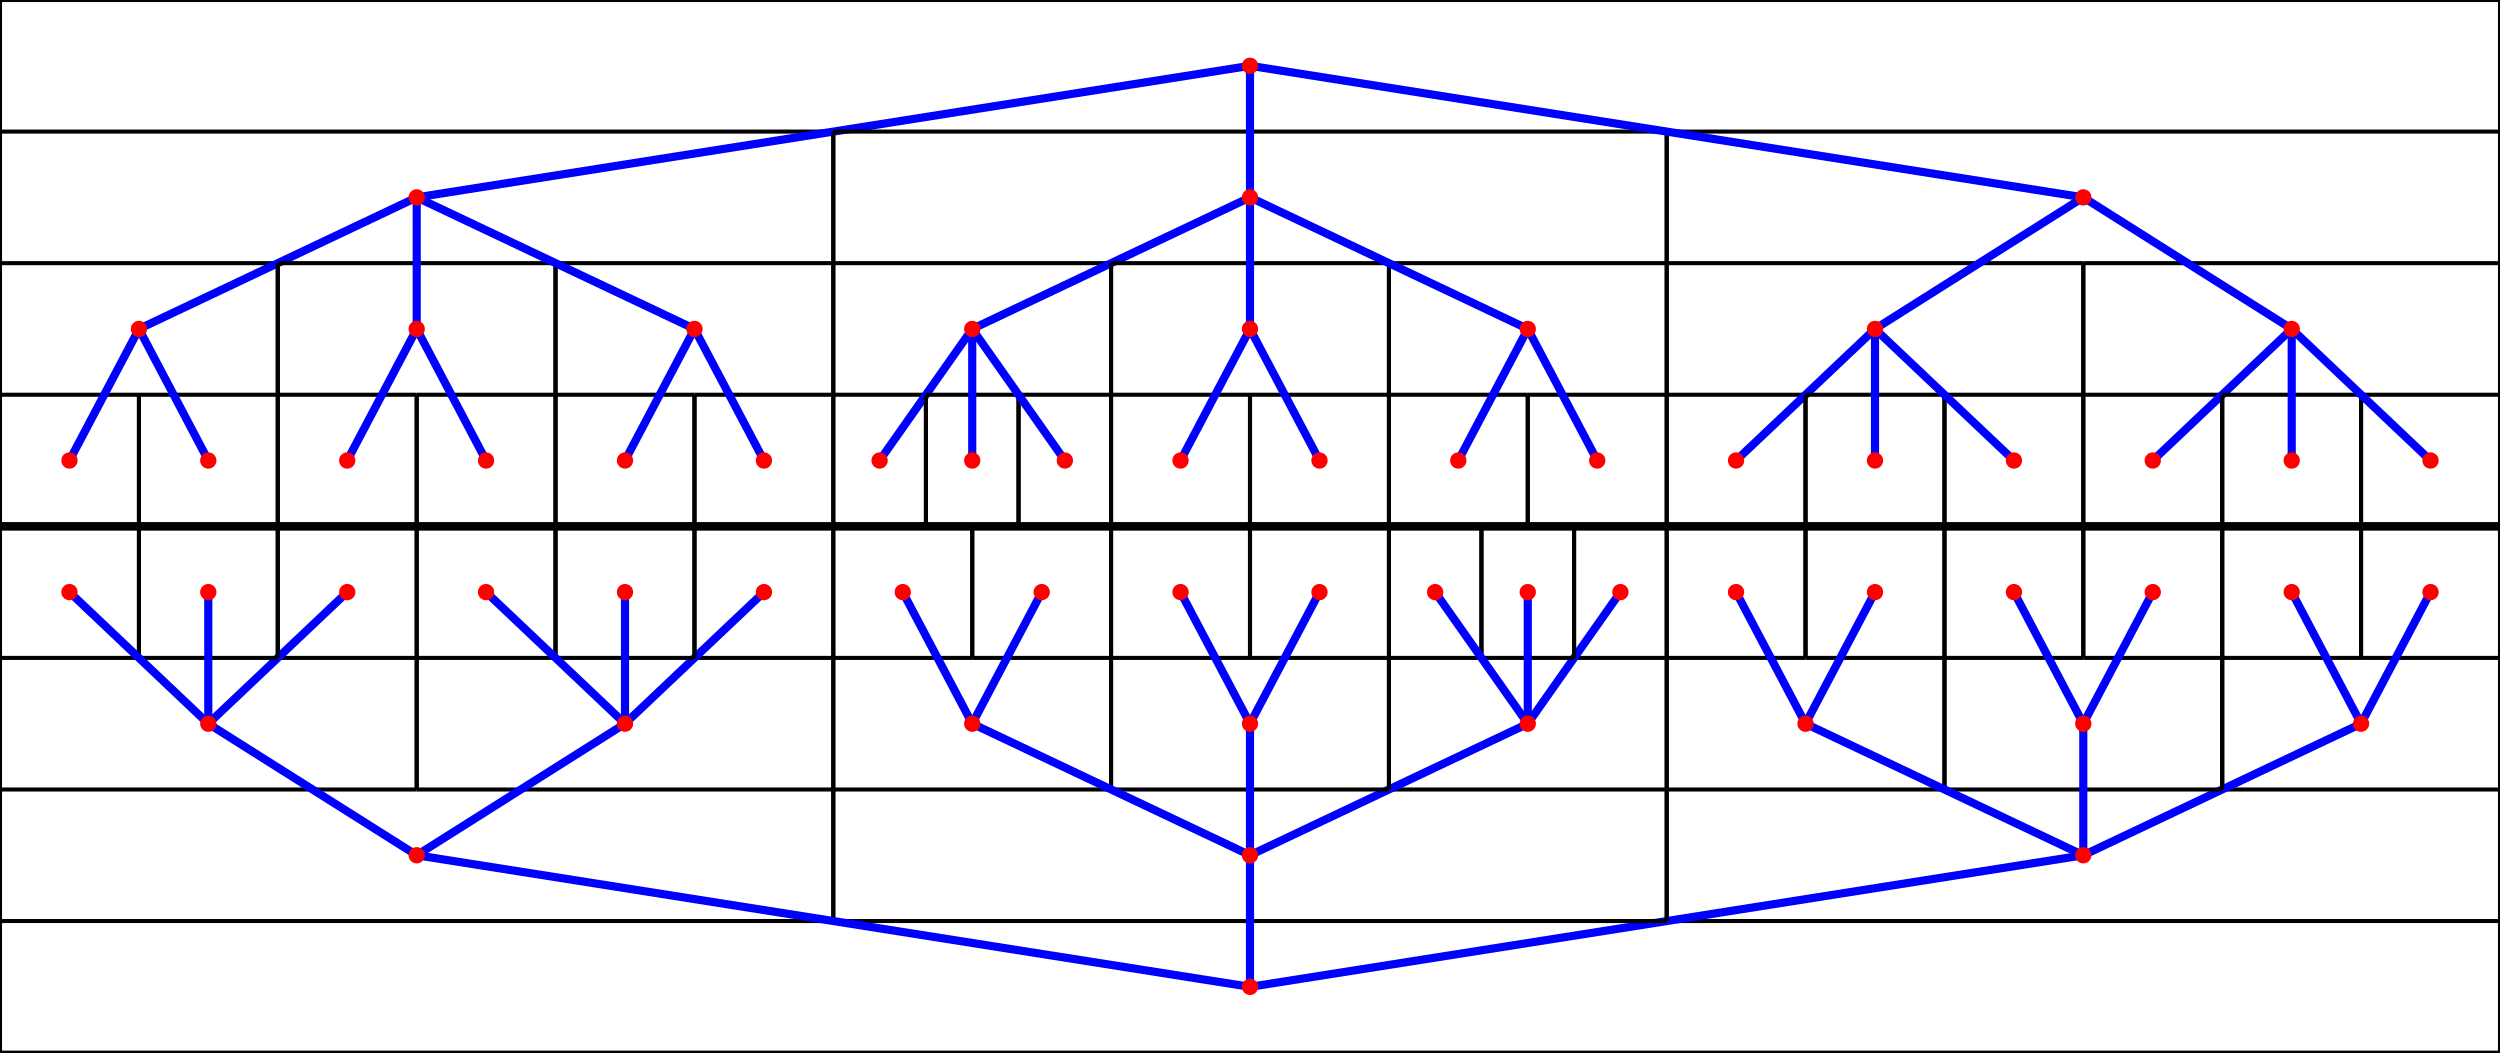
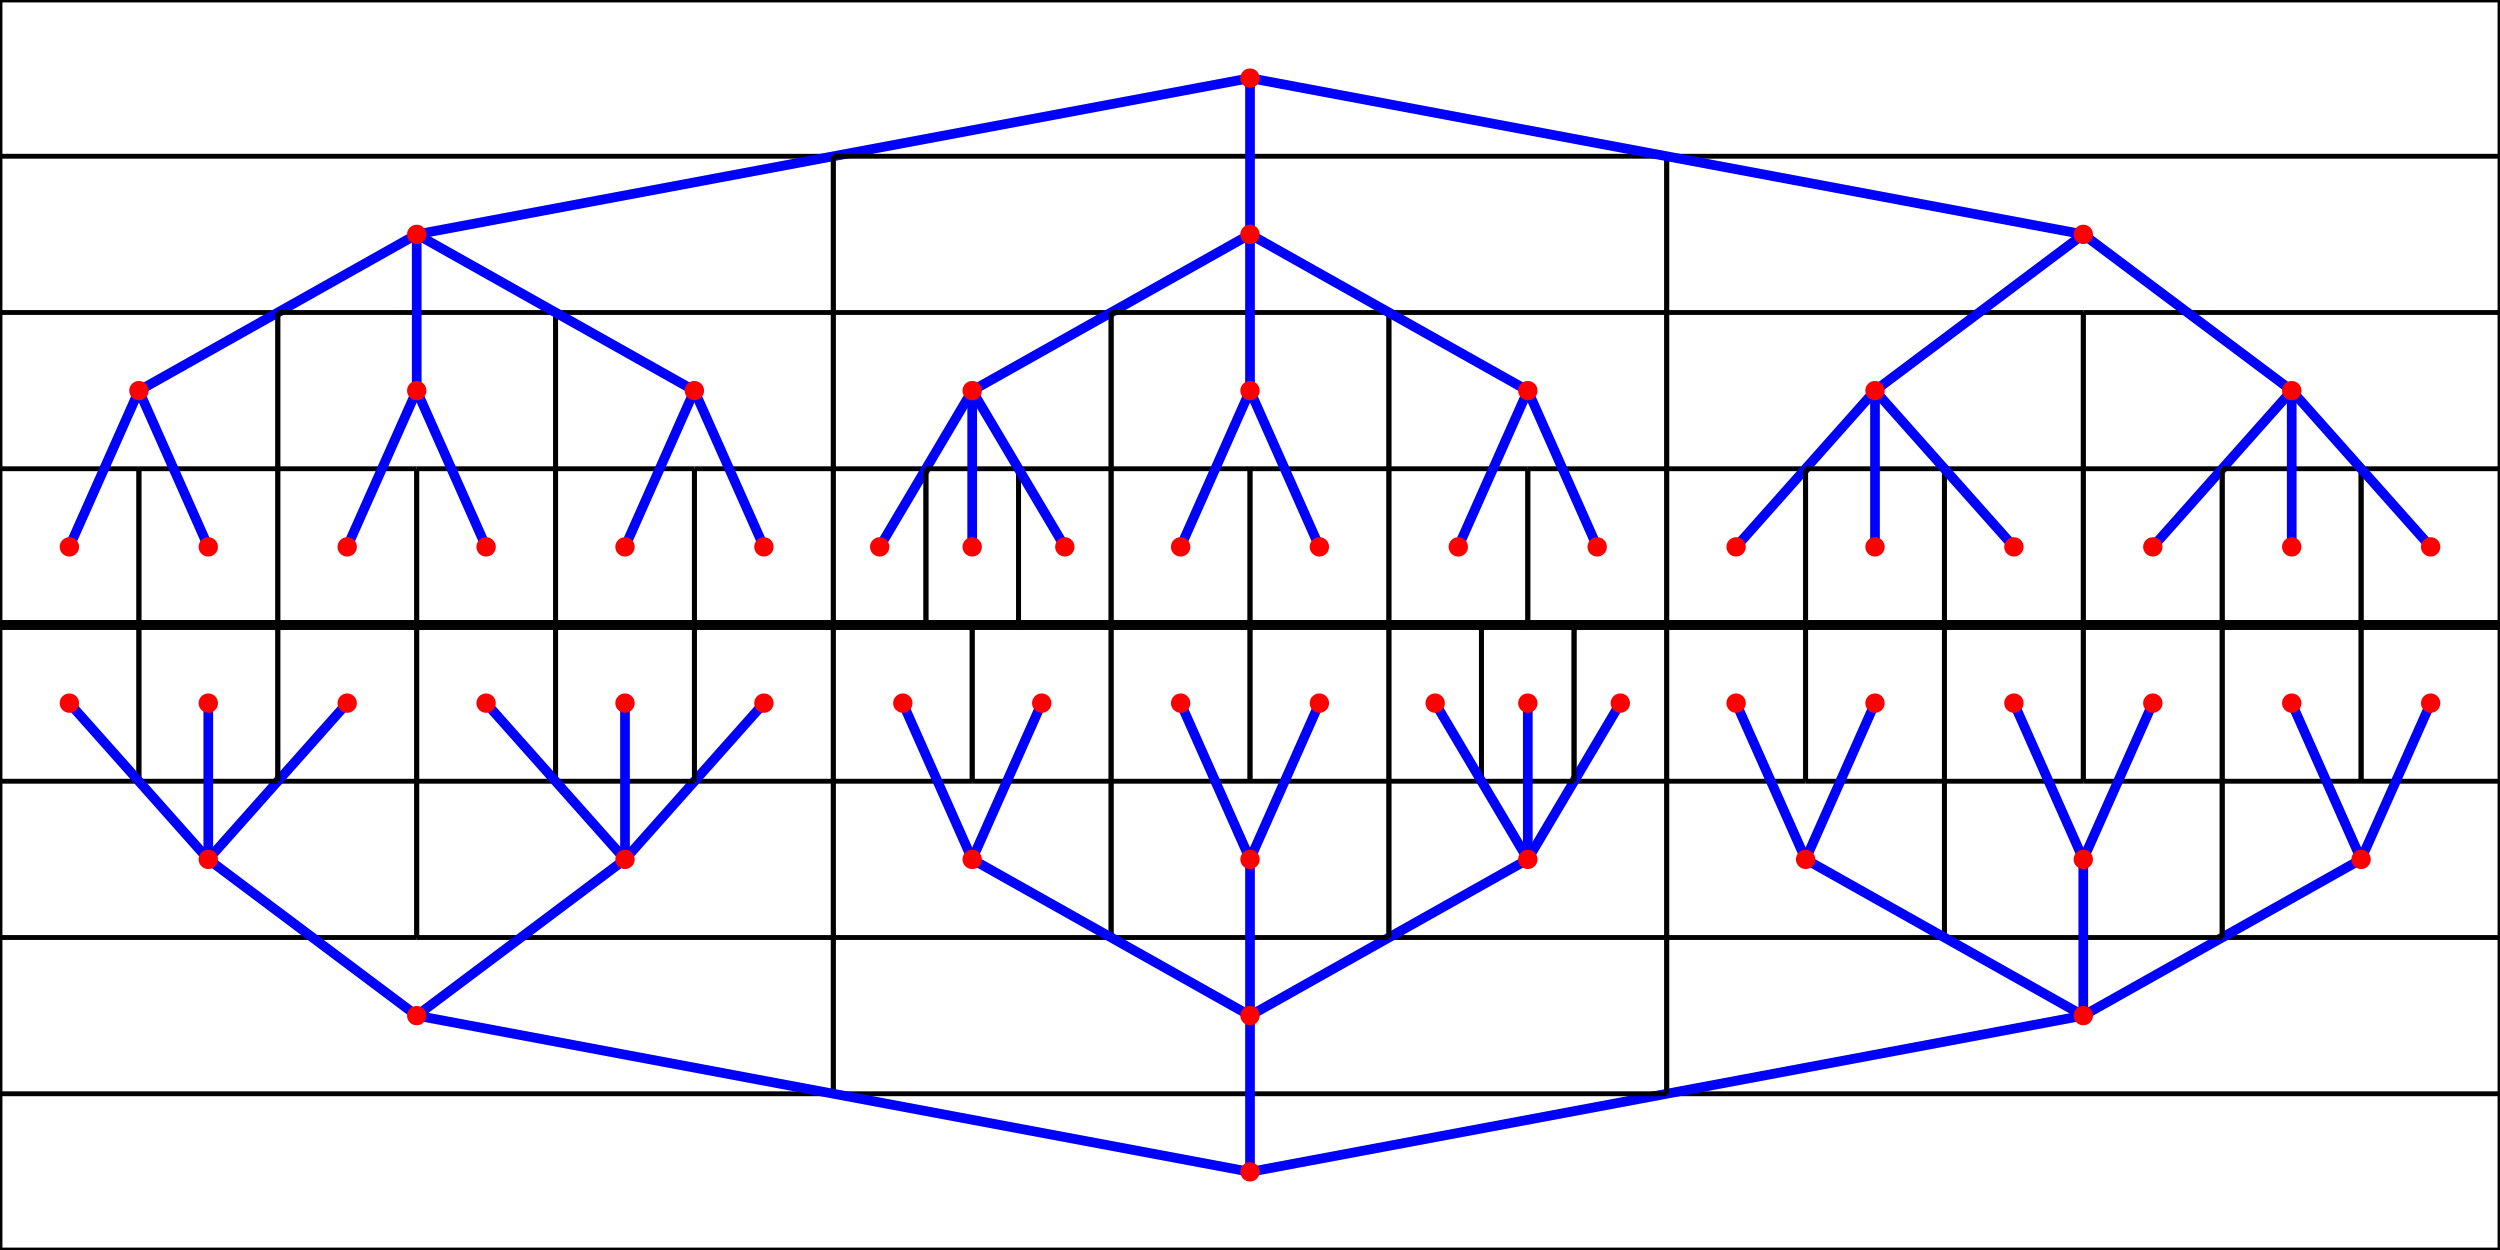
- <svg xmlns="http://www.w3.org/2000/svg" width="19cm" height="8cm" viewBox="0, 0, 19, 8" version="1.1">
+ <svg xmlns="http://www.w3.org/2000/svg" width="16cm" height="8cm" viewBox="0, 0, 16, 8" version="1.1">
  <g id="graph">
-     <line x1="0" y1="0" x2="19" y2="0" stroke="#000000" stroke-width="0.031" />
+     <line x1="0" y1="0" x2="16" y2="0" stroke="#000000" stroke-width="0.031" />
    <line x1="0" y1="0" x2="0" y2="1" stroke="#000000" stroke-width="0.031" />
-     <line x1="19" y1="0" x2="19" y2="1" stroke="#000000" stroke-width="0.031" />
-     <line x1="0" y1="1" x2="6.333" y2="1" stroke="#000000" stroke-width="0.031" />
+     <line x1="16" y1="0" x2="16" y2="1" stroke="#000000" stroke-width="0.031" />
+     <line x1="0" y1="1" x2="5.333" y2="1" stroke="#000000" stroke-width="0.031" />
    <line x1="0" y1="1" x2="0" y2="2" stroke="#000000" stroke-width="0.031" />
-     <line x1="6.333" y1="1" x2="6.333" y2="2" stroke="#000000" stroke-width="0.031" />
-     <line x1="0" y1="2" x2="2.111" y2="2" stroke="#000000" stroke-width="0.031" />
+     <line x1="5.333" y1="1" x2="5.333" y2="2" stroke="#000000" stroke-width="0.031" />
+     <line x1="0" y1="2" x2="1.778" y2="2" stroke="#000000" stroke-width="0.031" />
    <line x1="0" y1="2" x2="0" y2="3" stroke="#000000" stroke-width="0.031" />
-     <line x1="2.111" y1="2" x2="2.111" y2="3" stroke="#000000" stroke-width="0.031" />
-     <line x1="0" y1="3" x2="1.056" y2="3" stroke="#000000" stroke-width="0.031" />
+     <line x1="1.778" y1="2" x2="1.778" y2="3" stroke="#000000" stroke-width="0.031" />
+     <line x1="0" y1="3" x2="0.889" y2="3" stroke="#000000" stroke-width="0.031" />
    <line x1="0" y1="3" x2="0" y2="4" stroke="#000000" stroke-width="0.031" />
-     <line x1="1.056" y1="3" x2="1.056" y2="4" stroke="#000000" stroke-width="0.031" />
-     <line x1="0" y1="4" x2="1.056" y2="4" stroke="#000000" stroke-width="0.062" />
-     <line x1="1.056" y1="2.5" x2="0.528" y2="3.5" stroke="#0000ff" stroke-width="0.062" />
-     <line x1="1.056" y1="3" x2="2.111" y2="3" stroke="#000000" stroke-width="0.031" />
-     <line x1="1.056" y1="3" x2="1.056" y2="4" stroke="#000000" stroke-width="0.031" />
-     <line x1="2.111" y1="3" x2="2.111" y2="4" stroke="#000000" stroke-width="0.031" />
-     <line x1="1.056" y1="4" x2="2.111" y2="4" stroke="#000000" stroke-width="0.062" />
-     <line x1="1.056" y1="2.5" x2="1.583" y2="3.5" stroke="#0000ff" stroke-width="0.062" />
-     <line x1="3.167" y1="1.5" x2="1.056" y2="2.5" stroke="#0000ff" stroke-width="0.062" />
-     <line x1="2.111" y1="2" x2="4.222" y2="2" stroke="#000000" stroke-width="0.031" />
-     <line x1="2.111" y1="2" x2="2.111" y2="3" stroke="#000000" stroke-width="0.031" />
-     <line x1="4.222" y1="2" x2="4.222" y2="3" stroke="#000000" stroke-width="0.031" />
-     <line x1="2.111" y1="3" x2="3.167" y2="3" stroke="#000000" stroke-width="0.031" />
-     <line x1="2.111" y1="3" x2="2.111" y2="4" stroke="#000000" stroke-width="0.031" />
-     <line x1="3.167" y1="3" x2="3.167" y2="4" stroke="#000000" stroke-width="0.031" />
-     <line x1="2.111" y1="4" x2="3.167" y2="4" stroke="#000000" stroke-width="0.062" />
-     <line x1="3.167" y1="2.5" x2="2.639" y2="3.5" stroke="#0000ff" stroke-width="0.062" />
-     <line x1="3.167" y1="3" x2="4.222" y2="3" stroke="#000000" stroke-width="0.031" />
-     <line x1="3.167" y1="3" x2="3.167" y2="4" stroke="#000000" stroke-width="0.031" />
-     <line x1="4.222" y1="3" x2="4.222" y2="4" stroke="#000000" stroke-width="0.031" />
-     <line x1="3.167" y1="4" x2="4.222" y2="4" stroke="#000000" stroke-width="0.062" />
-     <line x1="3.167" y1="2.5" x2="3.694" y2="3.5" stroke="#0000ff" stroke-width="0.062" />
-     <line x1="3.167" y1="1.5" x2="3.167" y2="2.5" stroke="#0000ff" stroke-width="0.062" />
-     <line x1="4.222" y1="2" x2="6.333" y2="2" stroke="#000000" stroke-width="0.031" />
-     <line x1="4.222" y1="2" x2="4.222" y2="3" stroke="#000000" stroke-width="0.031" />
-     <line x1="6.333" y1="2" x2="6.333" y2="3" stroke="#000000" stroke-width="0.031" />
-     <line x1="4.222" y1="3" x2="5.278" y2="3" stroke="#000000" stroke-width="0.031" />
-     <line x1="4.222" y1="3" x2="4.222" y2="4" stroke="#000000" stroke-width="0.031" />
-     <line x1="5.278" y1="3" x2="5.278" y2="4" stroke="#000000" stroke-width="0.031" />
-     <line x1="4.222" y1="4" x2="5.278" y2="4" stroke="#000000" stroke-width="0.062" />
-     <line x1="5.278" y1="2.5" x2="4.75" y2="3.5" stroke="#0000ff" stroke-width="0.062" />
-     <line x1="5.278" y1="3" x2="6.333" y2="3" stroke="#000000" stroke-width="0.031" />
-     <line x1="5.278" y1="3" x2="5.278" y2="4" stroke="#000000" stroke-width="0.031" />
-     <line x1="6.333" y1="3" x2="6.333" y2="4" stroke="#000000" stroke-width="0.031" />
-     <line x1="5.278" y1="4" x2="6.333" y2="4" stroke="#000000" stroke-width="0.062" />
-     <line x1="5.278" y1="2.5" x2="5.806" y2="3.5" stroke="#0000ff" stroke-width="0.062" />
-     <line x1="3.167" y1="1.5" x2="5.278" y2="2.5" stroke="#0000ff" stroke-width="0.062" />
-     <line x1="9.5" y1="0.5" x2="3.167" y2="1.5" stroke="#0000ff" stroke-width="0.062" />
-     <line x1="6.333" y1="1" x2="12.667" y2="1" stroke="#000000" stroke-width="0.031" />
-     <line x1="6.333" y1="1" x2="6.333" y2="2" stroke="#000000" stroke-width="0.031" />
-     <line x1="12.667" y1="1" x2="12.667" y2="2" stroke="#000000" stroke-width="0.031" />
-     <line x1="6.333" y1="2" x2="8.444" y2="2" stroke="#000000" stroke-width="0.031" />
-     <line x1="6.333" y1="2" x2="6.333" y2="3" stroke="#000000" stroke-width="0.031" />
-     <line x1="8.444" y1="2" x2="8.444" y2="3" stroke="#000000" stroke-width="0.031" />
-     <line x1="6.333" y1="3" x2="7.037" y2="3" stroke="#000000" stroke-width="0.031" />
-     <line x1="6.333" y1="3" x2="6.333" y2="4" stroke="#000000" stroke-width="0.031" />
-     <line x1="7.037" y1="3" x2="7.037" y2="4" stroke="#000000" stroke-width="0.031" />
-     <line x1="6.333" y1="4" x2="7.037" y2="4" stroke="#000000" stroke-width="0.062" />
-     <line x1="7.389" y1="2.5" x2="6.685" y2="3.5" stroke="#0000ff" stroke-width="0.062" />
-     <line x1="7.037" y1="3" x2="7.741" y2="3" stroke="#000000" stroke-width="0.031" />
-     <line x1="7.037" y1="3" x2="7.037" y2="4" stroke="#000000" stroke-width="0.031" />
-     <line x1="7.741" y1="3" x2="7.741" y2="4" stroke="#000000" stroke-width="0.031" />
-     <line x1="7.037" y1="4" x2="7.741" y2="4" stroke="#000000" stroke-width="0.062" />
-     <line x1="7.389" y1="2.5" x2="7.389" y2="3.5" stroke="#0000ff" stroke-width="0.062" />
-     <line x1="7.741" y1="3" x2="8.444" y2="3" stroke="#000000" stroke-width="0.031" />
-     <line x1="7.741" y1="3" x2="7.741" y2="4" stroke="#000000" stroke-width="0.031" />
-     <line x1="8.444" y1="3" x2="8.444" y2="4" stroke="#000000" stroke-width="0.031" />
-     <line x1="7.741" y1="4" x2="8.444" y2="4" stroke="#000000" stroke-width="0.062" />
-     <line x1="7.389" y1="2.5" x2="8.093" y2="3.5" stroke="#0000ff" stroke-width="0.062" />
-     <line x1="9.5" y1="1.5" x2="7.389" y2="2.5" stroke="#0000ff" stroke-width="0.062" />
-     <line x1="8.444" y1="2" x2="10.556" y2="2" stroke="#000000" stroke-width="0.031" />
-     <line x1="8.444" y1="2" x2="8.444" y2="3" stroke="#000000" stroke-width="0.031" />
-     <line x1="10.556" y1="2" x2="10.556" y2="3" stroke="#000000" stroke-width="0.031" />
-     <line x1="8.444" y1="3" x2="9.5" y2="3" stroke="#000000" stroke-width="0.031" />
-     <line x1="8.444" y1="3" x2="8.444" y2="4" stroke="#000000" stroke-width="0.031" />
-     <line x1="9.5" y1="3" x2="9.5" y2="4" stroke="#000000" stroke-width="0.031" />
-     <line x1="8.444" y1="4" x2="9.5" y2="4" stroke="#000000" stroke-width="0.062" />
-     <line x1="9.5" y1="2.5" x2="8.972" y2="3.5" stroke="#0000ff" stroke-width="0.062" />
-     <line x1="9.5" y1="3" x2="10.556" y2="3" stroke="#000000" stroke-width="0.031" />
-     <line x1="9.5" y1="3" x2="9.5" y2="4" stroke="#000000" stroke-width="0.031" />
-     <line x1="10.556" y1="3" x2="10.556" y2="4" stroke="#000000" stroke-width="0.031" />
-     <line x1="9.5" y1="4" x2="10.556" y2="4" stroke="#000000" stroke-width="0.062" />
-     <line x1="9.5" y1="2.5" x2="10.028" y2="3.5" stroke="#0000ff" stroke-width="0.062" />
-     <line x1="9.5" y1="1.5" x2="9.5" y2="2.5" stroke="#0000ff" stroke-width="0.062" />
-     <line x1="10.556" y1="2" x2="12.667" y2="2" stroke="#000000" stroke-width="0.031" />
-     <line x1="10.556" y1="2" x2="10.556" y2="3" stroke="#000000" stroke-width="0.031" />
-     <line x1="12.667" y1="2" x2="12.667" y2="3" stroke="#000000" stroke-width="0.031" />
-     <line x1="10.556" y1="3" x2="11.611" y2="3" stroke="#000000" stroke-width="0.031" />
-     <line x1="10.556" y1="3" x2="10.556" y2="4" stroke="#000000" stroke-width="0.031" />
-     <line x1="11.611" y1="3" x2="11.611" y2="4" stroke="#000000" stroke-width="0.031" />
-     <line x1="10.556" y1="4" x2="11.611" y2="4" stroke="#000000" stroke-width="0.062" />
-     <line x1="11.611" y1="2.5" x2="11.083" y2="3.5" stroke="#0000ff" stroke-width="0.062" />
-     <line x1="11.611" y1="3" x2="12.667" y2="3" stroke="#000000" stroke-width="0.031" />
-     <line x1="11.611" y1="3" x2="11.611" y2="4" stroke="#000000" stroke-width="0.031" />
-     <line x1="12.667" y1="3" x2="12.667" y2="4" stroke="#000000" stroke-width="0.031" />
-     <line x1="11.611" y1="4" x2="12.667" y2="4" stroke="#000000" stroke-width="0.062" />
-     <line x1="11.611" y1="2.5" x2="12.139" y2="3.5" stroke="#0000ff" stroke-width="0.062" />
-     <line x1="9.5" y1="1.5" x2="11.611" y2="2.5" stroke="#0000ff" stroke-width="0.062" />
-     <line x1="9.5" y1="0.5" x2="9.5" y2="1.5" stroke="#0000ff" stroke-width="0.062" />
-     <line x1="12.667" y1="1" x2="19.0" y2="1" stroke="#000000" stroke-width="0.031" />
-     <line x1="12.667" y1="1" x2="12.667" y2="2" stroke="#000000" stroke-width="0.031" />
-     <line x1="19.0" y1="1" x2="19.0" y2="2" stroke="#000000" stroke-width="0.031" />
-     <line x1="12.667" y1="2" x2="15.833" y2="2" stroke="#000000" stroke-width="0.031" />
-     <line x1="12.667" y1="2" x2="12.667" y2="3" stroke="#000000" stroke-width="0.031" />
-     <line x1="15.833" y1="2" x2="15.833" y2="3" stroke="#000000" stroke-width="0.031" />
-     <line x1="12.667" y1="3" x2="13.722" y2="3" stroke="#000000" stroke-width="0.031" />
-     <line x1="12.667" y1="3" x2="12.667" y2="4" stroke="#000000" stroke-width="0.031" />
-     <line x1="13.722" y1="3" x2="13.722" y2="4" stroke="#000000" stroke-width="0.031" />
-     <line x1="12.667" y1="4" x2="13.722" y2="4" stroke="#000000" stroke-width="0.062" />
-     <line x1="14.25" y1="2.5" x2="13.194" y2="3.5" stroke="#0000ff" stroke-width="0.062" />
-     <line x1="13.722" y1="3" x2="14.778" y2="3" stroke="#000000" stroke-width="0.031" />
-     <line x1="13.722" y1="3" x2="13.722" y2="4" stroke="#000000" stroke-width="0.031" />
-     <line x1="14.778" y1="3" x2="14.778" y2="4" stroke="#000000" stroke-width="0.031" />
-     <line x1="13.722" y1="4" x2="14.778" y2="4" stroke="#000000" stroke-width="0.062" />
-     <line x1="14.25" y1="2.5" x2="14.25" y2="3.5" stroke="#0000ff" stroke-width="0.062" />
-     <line x1="14.778" y1="3" x2="15.833" y2="3" stroke="#000000" stroke-width="0.031" />
-     <line x1="14.778" y1="3" x2="14.778" y2="4" stroke="#000000" stroke-width="0.031" />
-     <line x1="15.833" y1="3" x2="15.833" y2="4" stroke="#000000" stroke-width="0.031" />
-     <line x1="14.778" y1="4" x2="15.833" y2="4" stroke="#000000" stroke-width="0.062" />
-     <line x1="14.25" y1="2.5" x2="15.306" y2="3.5" stroke="#0000ff" stroke-width="0.062" />
-     <line x1="15.833" y1="1.5" x2="14.25" y2="2.5" stroke="#0000ff" stroke-width="0.062" />
-     <line x1="15.833" y1="2" x2="19.0" y2="2" stroke="#000000" stroke-width="0.031" />
-     <line x1="15.833" y1="2" x2="15.833" y2="3" stroke="#000000" stroke-width="0.031" />
-     <line x1="19.0" y1="2" x2="19.0" y2="3" stroke="#000000" stroke-width="0.031" />
-     <line x1="15.833" y1="3" x2="16.889" y2="3" stroke="#000000" stroke-width="0.031" />
-     <line x1="15.833" y1="3" x2="15.833" y2="4" stroke="#000000" stroke-width="0.031" />
-     <line x1="16.889" y1="3" x2="16.889" y2="4" stroke="#000000" stroke-width="0.031" />
-     <line x1="15.833" y1="4" x2="16.889" y2="4" stroke="#000000" stroke-width="0.062" />
-     <line x1="17.417" y1="2.5" x2="16.361" y2="3.5" stroke="#0000ff" stroke-width="0.062" />
-     <line x1="16.889" y1="3" x2="17.944" y2="3" stroke="#000000" stroke-width="0.031" />
-     <line x1="16.889" y1="3" x2="16.889" y2="4" stroke="#000000" stroke-width="0.031" />
-     <line x1="17.944" y1="3" x2="17.944" y2="4" stroke="#000000" stroke-width="0.031" />
-     <line x1="16.889" y1="4" x2="17.944" y2="4" stroke="#000000" stroke-width="0.062" />
-     <line x1="17.417" y1="2.5" x2="17.417" y2="3.5" stroke="#0000ff" stroke-width="0.062" />
-     <line x1="17.944" y1="3" x2="19.0" y2="3" stroke="#000000" stroke-width="0.031" />
-     <line x1="17.944" y1="3" x2="17.944" y2="4" stroke="#000000" stroke-width="0.031" />
-     <line x1="19.0" y1="3" x2="19.0" y2="4" stroke="#000000" stroke-width="0.031" />
-     <line x1="17.944" y1="4" x2="19.0" y2="4" stroke="#000000" stroke-width="0.062" />
-     <line x1="17.417" y1="2.5" x2="18.472" y2="3.5" stroke="#0000ff" stroke-width="0.062" />
-     <line x1="15.833" y1="1.5" x2="17.417" y2="2.5" stroke="#0000ff" stroke-width="0.062" />
-     <line x1="9.5" y1="0.5" x2="15.833" y2="1.5" stroke="#0000ff" stroke-width="0.062" />
-     <circle cx="9.5" cy="0.5" r="0.062" fill="#ff0000" />
-     <circle cx="3.167" cy="1.5" r="0.062" fill="#ff0000" />
-     <circle cx="1.056" cy="2.5" r="0.062" fill="#ff0000" />
-     <circle cx="0.528" cy="3.5" r="0.062" fill="#ff0000" />
-     <circle cx="1.583" cy="3.5" r="0.062" fill="#ff0000" />
-     <circle cx="3.167" cy="2.5" r="0.062" fill="#ff0000" />
-     <circle cx="2.639" cy="3.5" r="0.062" fill="#ff0000" />
-     <circle cx="3.694" cy="3.5" r="0.062" fill="#ff0000" />
-     <circle cx="5.278" cy="2.5" r="0.062" fill="#ff0000" />
-     <circle cx="4.75" cy="3.5" r="0.062" fill="#ff0000" />
-     <circle cx="5.806" cy="3.5" r="0.062" fill="#ff0000" />
-     <circle cx="9.5" cy="1.5" r="0.062" fill="#ff0000" />
-     <circle cx="7.389" cy="2.5" r="0.062" fill="#ff0000" />
-     <circle cx="6.685" cy="3.5" r="0.062" fill="#ff0000" />
-     <circle cx="7.389" cy="3.5" r="0.062" fill="#ff0000" />
-     <circle cx="8.093" cy="3.5" r="0.062" fill="#ff0000" />
-     <circle cx="9.5" cy="2.5" r="0.062" fill="#ff0000" />
-     <circle cx="8.972" cy="3.5" r="0.062" fill="#ff0000" />
-     <circle cx="10.028" cy="3.5" r="0.062" fill="#ff0000" />
-     <circle cx="11.611" cy="2.5" r="0.062" fill="#ff0000" />
-     <circle cx="11.083" cy="3.5" r="0.062" fill="#ff0000" />
-     <circle cx="12.139" cy="3.5" r="0.062" fill="#ff0000" />
-     <circle cx="15.833" cy="1.5" r="0.062" fill="#ff0000" />
-     <circle cx="14.25" cy="2.5" r="0.062" fill="#ff0000" />
-     <circle cx="13.194" cy="3.5" r="0.062" fill="#ff0000" />
-     <circle cx="14.25" cy="3.5" r="0.062" fill="#ff0000" />
-     <circle cx="15.306" cy="3.5" r="0.062" fill="#ff0000" />
-     <circle cx="17.417" cy="2.5" r="0.062" fill="#ff0000" />
-     <circle cx="16.361" cy="3.5" r="0.062" fill="#ff0000" />
-     <circle cx="17.417" cy="3.5" r="0.062" fill="#ff0000" />
-     <circle cx="18.472" cy="3.5" r="0.062" fill="#ff0000" />
+     <line x1="0.889" y1="3" x2="0.889" y2="4" stroke="#000000" stroke-width="0.031" />
+     <line x1="0" y1="4" x2="0.889" y2="4" stroke="#000000" stroke-width="0.062" />
+     <line x1="0.889" y1="2.5" x2="0.444" y2="3.5" stroke="#0000ff" stroke-width="0.062" />
+     <line x1="0.889" y1="3" x2="1.778" y2="3" stroke="#000000" stroke-width="0.031" />
+     <line x1="0.889" y1="3" x2="0.889" y2="4" stroke="#000000" stroke-width="0.031" />
+     <line x1="1.778" y1="3" x2="1.778" y2="4" stroke="#000000" stroke-width="0.031" />
+     <line x1="0.889" y1="4" x2="1.778" y2="4" stroke="#000000" stroke-width="0.062" />
+     <line x1="0.889" y1="2.5" x2="1.333" y2="3.5" stroke="#0000ff" stroke-width="0.062" />
+     <line x1="2.667" y1="1.5" x2="0.889" y2="2.5" stroke="#0000ff" stroke-width="0.062" />
+     <line x1="1.778" y1="2" x2="3.556" y2="2" stroke="#000000" stroke-width="0.031" />
+     <line x1="1.778" y1="2" x2="1.778" y2="3" stroke="#000000" stroke-width="0.031" />
+     <line x1="3.556" y1="2" x2="3.556" y2="3" stroke="#000000" stroke-width="0.031" />
+     <line x1="1.778" y1="3" x2="2.667" y2="3" stroke="#000000" stroke-width="0.031" />
+     <line x1="1.778" y1="3" x2="1.778" y2="4" stroke="#000000" stroke-width="0.031" />
+     <line x1="2.667" y1="3" x2="2.667" y2="4" stroke="#000000" stroke-width="0.031" />
+     <line x1="1.778" y1="4" x2="2.667" y2="4" stroke="#000000" stroke-width="0.062" />
+     <line x1="2.667" y1="2.5" x2="2.222" y2="3.5" stroke="#0000ff" stroke-width="0.062" />
+     <line x1="2.667" y1="3" x2="3.556" y2="3" stroke="#000000" stroke-width="0.031" />
+     <line x1="2.667" y1="3" x2="2.667" y2="4" stroke="#000000" stroke-width="0.031" />
+     <line x1="3.556" y1="3" x2="3.556" y2="4" stroke="#000000" stroke-width="0.031" />
+     <line x1="2.667" y1="4" x2="3.556" y2="4" stroke="#000000" stroke-width="0.062" />
+     <line x1="2.667" y1="2.5" x2="3.111" y2="3.5" stroke="#0000ff" stroke-width="0.062" />
+     <line x1="2.667" y1="1.5" x2="2.667" y2="2.5" stroke="#0000ff" stroke-width="0.062" />
+     <line x1="3.556" y1="2" x2="5.333" y2="2" stroke="#000000" stroke-width="0.031" />
+     <line x1="3.556" y1="2" x2="3.556" y2="3" stroke="#000000" stroke-width="0.031" />
+     <line x1="5.333" y1="2" x2="5.333" y2="3" stroke="#000000" stroke-width="0.031" />
+     <line x1="3.556" y1="3" x2="4.444" y2="3" stroke="#000000" stroke-width="0.031" />
+     <line x1="3.556" y1="3" x2="3.556" y2="4" stroke="#000000" stroke-width="0.031" />
+     <line x1="4.444" y1="3" x2="4.444" y2="4" stroke="#000000" stroke-width="0.031" />
+     <line x1="3.556" y1="4" x2="4.444" y2="4" stroke="#000000" stroke-width="0.062" />
+     <line x1="4.444" y1="2.5" x2="4.0" y2="3.5" stroke="#0000ff" stroke-width="0.062" />
+     <line x1="4.444" y1="3" x2="5.333" y2="3" stroke="#000000" stroke-width="0.031" />
+     <line x1="4.444" y1="3" x2="4.444" y2="4" stroke="#000000" stroke-width="0.031" />
+     <line x1="5.333" y1="3" x2="5.333" y2="4" stroke="#000000" stroke-width="0.031" />
+     <line x1="4.444" y1="4" x2="5.333" y2="4" stroke="#000000" stroke-width="0.062" />
+     <line x1="4.444" y1="2.5" x2="4.889" y2="3.5" stroke="#0000ff" stroke-width="0.062" />
+     <line x1="2.667" y1="1.5" x2="4.444" y2="2.5" stroke="#0000ff" stroke-width="0.062" />
+     <line x1="8.0" y1="0.5" x2="2.667" y2="1.5" stroke="#0000ff" stroke-width="0.062" />
+     <line x1="5.333" y1="1" x2="10.667" y2="1" stroke="#000000" stroke-width="0.031" />
+     <line x1="5.333" y1="1" x2="5.333" y2="2" stroke="#000000" stroke-width="0.031" />
+     <line x1="10.667" y1="1" x2="10.667" y2="2" stroke="#000000" stroke-width="0.031" />
+     <line x1="5.333" y1="2" x2="7.111" y2="2" stroke="#000000" stroke-width="0.031" />
+     <line x1="5.333" y1="2" x2="5.333" y2="3" stroke="#000000" stroke-width="0.031" />
+     <line x1="7.111" y1="2" x2="7.111" y2="3" stroke="#000000" stroke-width="0.031" />
+     <line x1="5.333" y1="3" x2="5.926" y2="3" stroke="#000000" stroke-width="0.031" />
+     <line x1="5.333" y1="3" x2="5.333" y2="4" stroke="#000000" stroke-width="0.031" />
+     <line x1="5.926" y1="3" x2="5.926" y2="4" stroke="#000000" stroke-width="0.031" />
+     <line x1="5.333" y1="4" x2="5.926" y2="4" stroke="#000000" stroke-width="0.062" />
+     <line x1="6.222" y1="2.5" x2="5.63" y2="3.5" stroke="#0000ff" stroke-width="0.062" />
+     <line x1="5.926" y1="3" x2="6.519" y2="3" stroke="#000000" stroke-width="0.031" />
+     <line x1="5.926" y1="3" x2="5.926" y2="4" stroke="#000000" stroke-width="0.031" />
+     <line x1="6.519" y1="3" x2="6.519" y2="4" stroke="#000000" stroke-width="0.031" />
+     <line x1="5.926" y1="4" x2="6.519" y2="4" stroke="#000000" stroke-width="0.062" />
+     <line x1="6.222" y1="2.5" x2="6.222" y2="3.5" stroke="#0000ff" stroke-width="0.062" />
+     <line x1="6.519" y1="3" x2="7.111" y2="3" stroke="#000000" stroke-width="0.031" />
+     <line x1="6.519" y1="3" x2="6.519" y2="4" stroke="#000000" stroke-width="0.031" />
+     <line x1="7.111" y1="3" x2="7.111" y2="4" stroke="#000000" stroke-width="0.031" />
+     <line x1="6.519" y1="4" x2="7.111" y2="4" stroke="#000000" stroke-width="0.062" />
+     <line x1="6.222" y1="2.5" x2="6.815" y2="3.5" stroke="#0000ff" stroke-width="0.062" />
+     <line x1="8.0" y1="1.5" x2="6.222" y2="2.5" stroke="#0000ff" stroke-width="0.062" />
+     <line x1="7.111" y1="2" x2="8.889" y2="2" stroke="#000000" stroke-width="0.031" />
+     <line x1="7.111" y1="2" x2="7.111" y2="3" stroke="#000000" stroke-width="0.031" />
+     <line x1="8.889" y1="2" x2="8.889" y2="3" stroke="#000000" stroke-width="0.031" />
+     <line x1="7.111" y1="3" x2="8.0" y2="3" stroke="#000000" stroke-width="0.031" />
+     <line x1="7.111" y1="3" x2="7.111" y2="4" stroke="#000000" stroke-width="0.031" />
+     <line x1="8.0" y1="3" x2="8.0" y2="4" stroke="#000000" stroke-width="0.031" />
+     <line x1="7.111" y1="4" x2="8.0" y2="4" stroke="#000000" stroke-width="0.062" />
+     <line x1="8.0" y1="2.5" x2="7.556" y2="3.5" stroke="#0000ff" stroke-width="0.062" />
+     <line x1="8.0" y1="3" x2="8.889" y2="3" stroke="#000000" stroke-width="0.031" />
+     <line x1="8.0" y1="3" x2="8.0" y2="4" stroke="#000000" stroke-width="0.031" />
+     <line x1="8.889" y1="3" x2="8.889" y2="4" stroke="#000000" stroke-width="0.031" />
+     <line x1="8.0" y1="4" x2="8.889" y2="4" stroke="#000000" stroke-width="0.062" />
+     <line x1="8.0" y1="2.5" x2="8.444" y2="3.5" stroke="#0000ff" stroke-width="0.062" />
+     <line x1="8.0" y1="1.5" x2="8.0" y2="2.5" stroke="#0000ff" stroke-width="0.062" />
+     <line x1="8.889" y1="2" x2="10.667" y2="2" stroke="#000000" stroke-width="0.031" />
+     <line x1="8.889" y1="2" x2="8.889" y2="3" stroke="#000000" stroke-width="0.031" />
+     <line x1="10.667" y1="2" x2="10.667" y2="3" stroke="#000000" stroke-width="0.031" />
+     <line x1="8.889" y1="3" x2="9.778" y2="3" stroke="#000000" stroke-width="0.031" />
+     <line x1="8.889" y1="3" x2="8.889" y2="4" stroke="#000000" stroke-width="0.031" />
+     <line x1="9.778" y1="3" x2="9.778" y2="4" stroke="#000000" stroke-width="0.031" />
+     <line x1="8.889" y1="4" x2="9.778" y2="4" stroke="#000000" stroke-width="0.062" />
+     <line x1="9.778" y1="2.5" x2="9.333" y2="3.5" stroke="#0000ff" stroke-width="0.062" />
+     <line x1="9.778" y1="3" x2="10.667" y2="3" stroke="#000000" stroke-width="0.031" />
+     <line x1="9.778" y1="3" x2="9.778" y2="4" stroke="#000000" stroke-width="0.031" />
+     <line x1="10.667" y1="3" x2="10.667" y2="4" stroke="#000000" stroke-width="0.031" />
+     <line x1="9.778" y1="4" x2="10.667" y2="4" stroke="#000000" stroke-width="0.062" />
+     <line x1="9.778" y1="2.5" x2="10.222" y2="3.5" stroke="#0000ff" stroke-width="0.062" />
+     <line x1="8.0" y1="1.5" x2="9.778" y2="2.5" stroke="#0000ff" stroke-width="0.062" />
+     <line x1="8.0" y1="0.5" x2="8.0" y2="1.5" stroke="#0000ff" stroke-width="0.062" />
+     <line x1="10.667" y1="1" x2="16.0" y2="1" stroke="#000000" stroke-width="0.031" />
+     <line x1="10.667" y1="1" x2="10.667" y2="2" stroke="#000000" stroke-width="0.031" />
+     <line x1="16.0" y1="1" x2="16.0" y2="2" stroke="#000000" stroke-width="0.031" />
+     <line x1="10.667" y1="2" x2="13.333" y2="2" stroke="#000000" stroke-width="0.031" />
+     <line x1="10.667" y1="2" x2="10.667" y2="3" stroke="#000000" stroke-width="0.031" />
+     <line x1="13.333" y1="2" x2="13.333" y2="3" stroke="#000000" stroke-width="0.031" />
+     <line x1="10.667" y1="3" x2="11.556" y2="3" stroke="#000000" stroke-width="0.031" />
+     <line x1="10.667" y1="3" x2="10.667" y2="4" stroke="#000000" stroke-width="0.031" />
+     <line x1="11.556" y1="3" x2="11.556" y2="4" stroke="#000000" stroke-width="0.031" />
+     <line x1="10.667" y1="4" x2="11.556" y2="4" stroke="#000000" stroke-width="0.062" />
+     <line x1="12.0" y1="2.5" x2="11.111" y2="3.5" stroke="#0000ff" stroke-width="0.062" />
+     <line x1="11.556" y1="3" x2="12.444" y2="3" stroke="#000000" stroke-width="0.031" />
+     <line x1="11.556" y1="3" x2="11.556" y2="4" stroke="#000000" stroke-width="0.031" />
+     <line x1="12.444" y1="3" x2="12.444" y2="4" stroke="#000000" stroke-width="0.031" />
+     <line x1="11.556" y1="4" x2="12.444" y2="4" stroke="#000000" stroke-width="0.062" />
+     <line x1="12.0" y1="2.5" x2="12.0" y2="3.5" stroke="#0000ff" stroke-width="0.062" />
+     <line x1="12.444" y1="3" x2="13.333" y2="3" stroke="#000000" stroke-width="0.031" />
+     <line x1="12.444" y1="3" x2="12.444" y2="4" stroke="#000000" stroke-width="0.031" />
+     <line x1="13.333" y1="3" x2="13.333" y2="4" stroke="#000000" stroke-width="0.031" />
+     <line x1="12.444" y1="4" x2="13.333" y2="4" stroke="#000000" stroke-width="0.062" />
+     <line x1="12.0" y1="2.5" x2="12.889" y2="3.5" stroke="#0000ff" stroke-width="0.062" />
+     <line x1="13.333" y1="1.5" x2="12.0" y2="2.5" stroke="#0000ff" stroke-width="0.062" />
+     <line x1="13.333" y1="2" x2="16" y2="2" stroke="#000000" stroke-width="0.031" />
+     <line x1="13.333" y1="2" x2="13.333" y2="3" stroke="#000000" stroke-width="0.031" />
+     <line x1="16" y1="2" x2="16" y2="3" stroke="#000000" stroke-width="0.031" />
+     <line x1="13.333" y1="3" x2="14.222" y2="3" stroke="#000000" stroke-width="0.031" />
+     <line x1="13.333" y1="3" x2="13.333" y2="4" stroke="#000000" stroke-width="0.031" />
+     <line x1="14.222" y1="3" x2="14.222" y2="4" stroke="#000000" stroke-width="0.031" />
+     <line x1="13.333" y1="4" x2="14.222" y2="4" stroke="#000000" stroke-width="0.062" />
+     <line x1="14.667" y1="2.5" x2="13.778" y2="3.5" stroke="#0000ff" stroke-width="0.062" />
+     <line x1="14.222" y1="3" x2="15.111" y2="3" stroke="#000000" stroke-width="0.031" />
+     <line x1="14.222" y1="3" x2="14.222" y2="4" stroke="#000000" stroke-width="0.031" />
+     <line x1="15.111" y1="3" x2="15.111" y2="4" stroke="#000000" stroke-width="0.031" />
+     <line x1="14.222" y1="4" x2="15.111" y2="4" stroke="#000000" stroke-width="0.062" />
+     <line x1="14.667" y1="2.5" x2="14.667" y2="3.5" stroke="#0000ff" stroke-width="0.062" />
+     <line x1="15.111" y1="3" x2="16.0" y2="3" stroke="#000000" stroke-width="0.031" />
+     <line x1="15.111" y1="3" x2="15.111" y2="4" stroke="#000000" stroke-width="0.031" />
+     <line x1="16.0" y1="3" x2="16.0" y2="4" stroke="#000000" stroke-width="0.031" />
+     <line x1="15.111" y1="4" x2="16.0" y2="4" stroke="#000000" stroke-width="0.062" />
+     <line x1="14.667" y1="2.5" x2="15.556" y2="3.5" stroke="#0000ff" stroke-width="0.062" />
+     <line x1="13.333" y1="1.5" x2="14.667" y2="2.5" stroke="#0000ff" stroke-width="0.062" />
+     <line x1="8.0" y1="0.5" x2="13.333" y2="1.5" stroke="#0000ff" stroke-width="0.062" />
+     <circle cx="8.0" cy="0.5" r="0.062" fill="#ff0000" />
+     <circle cx="2.667" cy="1.5" r="0.062" fill="#ff0000" />
+     <circle cx="0.889" cy="2.5" r="0.062" fill="#ff0000" />
+     <circle cx="0.444" cy="3.5" r="0.062" fill="#ff0000" />
+     <circle cx="1.333" cy="3.5" r="0.062" fill="#ff0000" />
+     <circle cx="2.667" cy="2.5" r="0.062" fill="#ff0000" />
+     <circle cx="2.222" cy="3.5" r="0.062" fill="#ff0000" />
+     <circle cx="3.111" cy="3.5" r="0.062" fill="#ff0000" />
+     <circle cx="4.444" cy="2.5" r="0.062" fill="#ff0000" />
+     <circle cx="4.0" cy="3.5" r="0.062" fill="#ff0000" />
+     <circle cx="4.889" cy="3.5" r="0.062" fill="#ff0000" />
+     <circle cx="8.0" cy="1.5" r="0.062" fill="#ff0000" />
+     <circle cx="6.222" cy="2.5" r="0.062" fill="#ff0000" />
+     <circle cx="5.63" cy="3.5" r="0.062" fill="#ff0000" />
+     <circle cx="6.222" cy="3.5" r="0.062" fill="#ff0000" />
+     <circle cx="6.815" cy="3.5" r="0.062" fill="#ff0000" />
+     <circle cx="8.0" cy="2.5" r="0.062" fill="#ff0000" />
+     <circle cx="7.556" cy="3.5" r="0.062" fill="#ff0000" />
+     <circle cx="8.444" cy="3.5" r="0.062" fill="#ff0000" />
+     <circle cx="9.778" cy="2.5" r="0.062" fill="#ff0000" />
+     <circle cx="9.333" cy="3.5" r="0.062" fill="#ff0000" />
+     <circle cx="10.222" cy="3.5" r="0.062" fill="#ff0000" />
+     <circle cx="13.333" cy="1.5" r="0.062" fill="#ff0000" />
+     <circle cx="12.0" cy="2.5" r="0.062" fill="#ff0000" />
+     <circle cx="11.111" cy="3.5" r="0.062" fill="#ff0000" />
+     <circle cx="12.0" cy="3.5" r="0.062" fill="#ff0000" />
+     <circle cx="12.889" cy="3.5" r="0.062" fill="#ff0000" />
+     <circle cx="14.667" cy="2.5" r="0.062" fill="#ff0000" />
+     <circle cx="13.778" cy="3.5" r="0.062" fill="#ff0000" />
+     <circle cx="14.667" cy="3.5" r="0.062" fill="#ff0000" />
+     <circle cx="15.556" cy="3.5" r="0.062" fill="#ff0000" />
  </g>
-   <use href="#graph" y="4.0" transform=" translate(0, 4.0) rotate(180, 9.5, 4.0)" />
+   <use href="#graph" y="4.0" transform=" translate(0, 4.0) rotate(180, 8.0, 4.0)" />
</svg>
